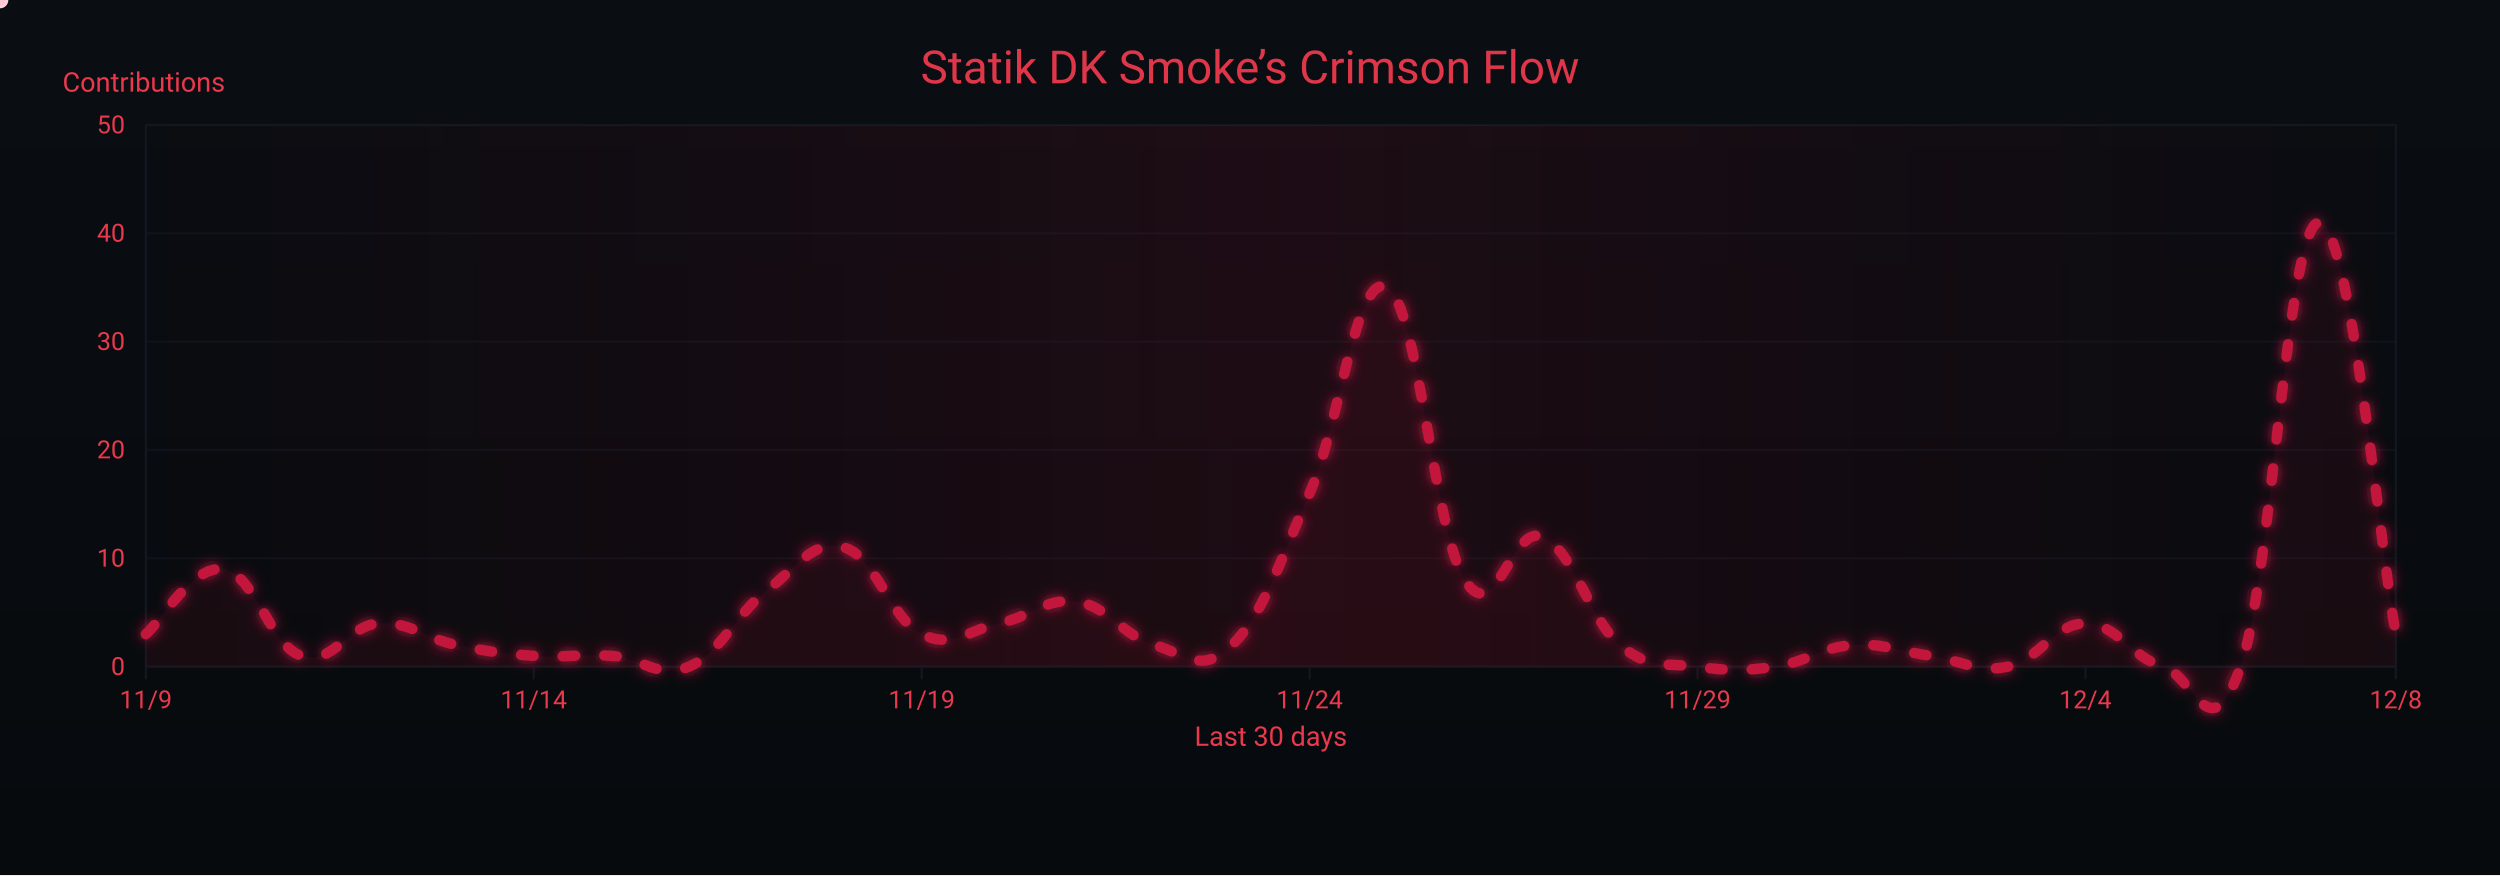
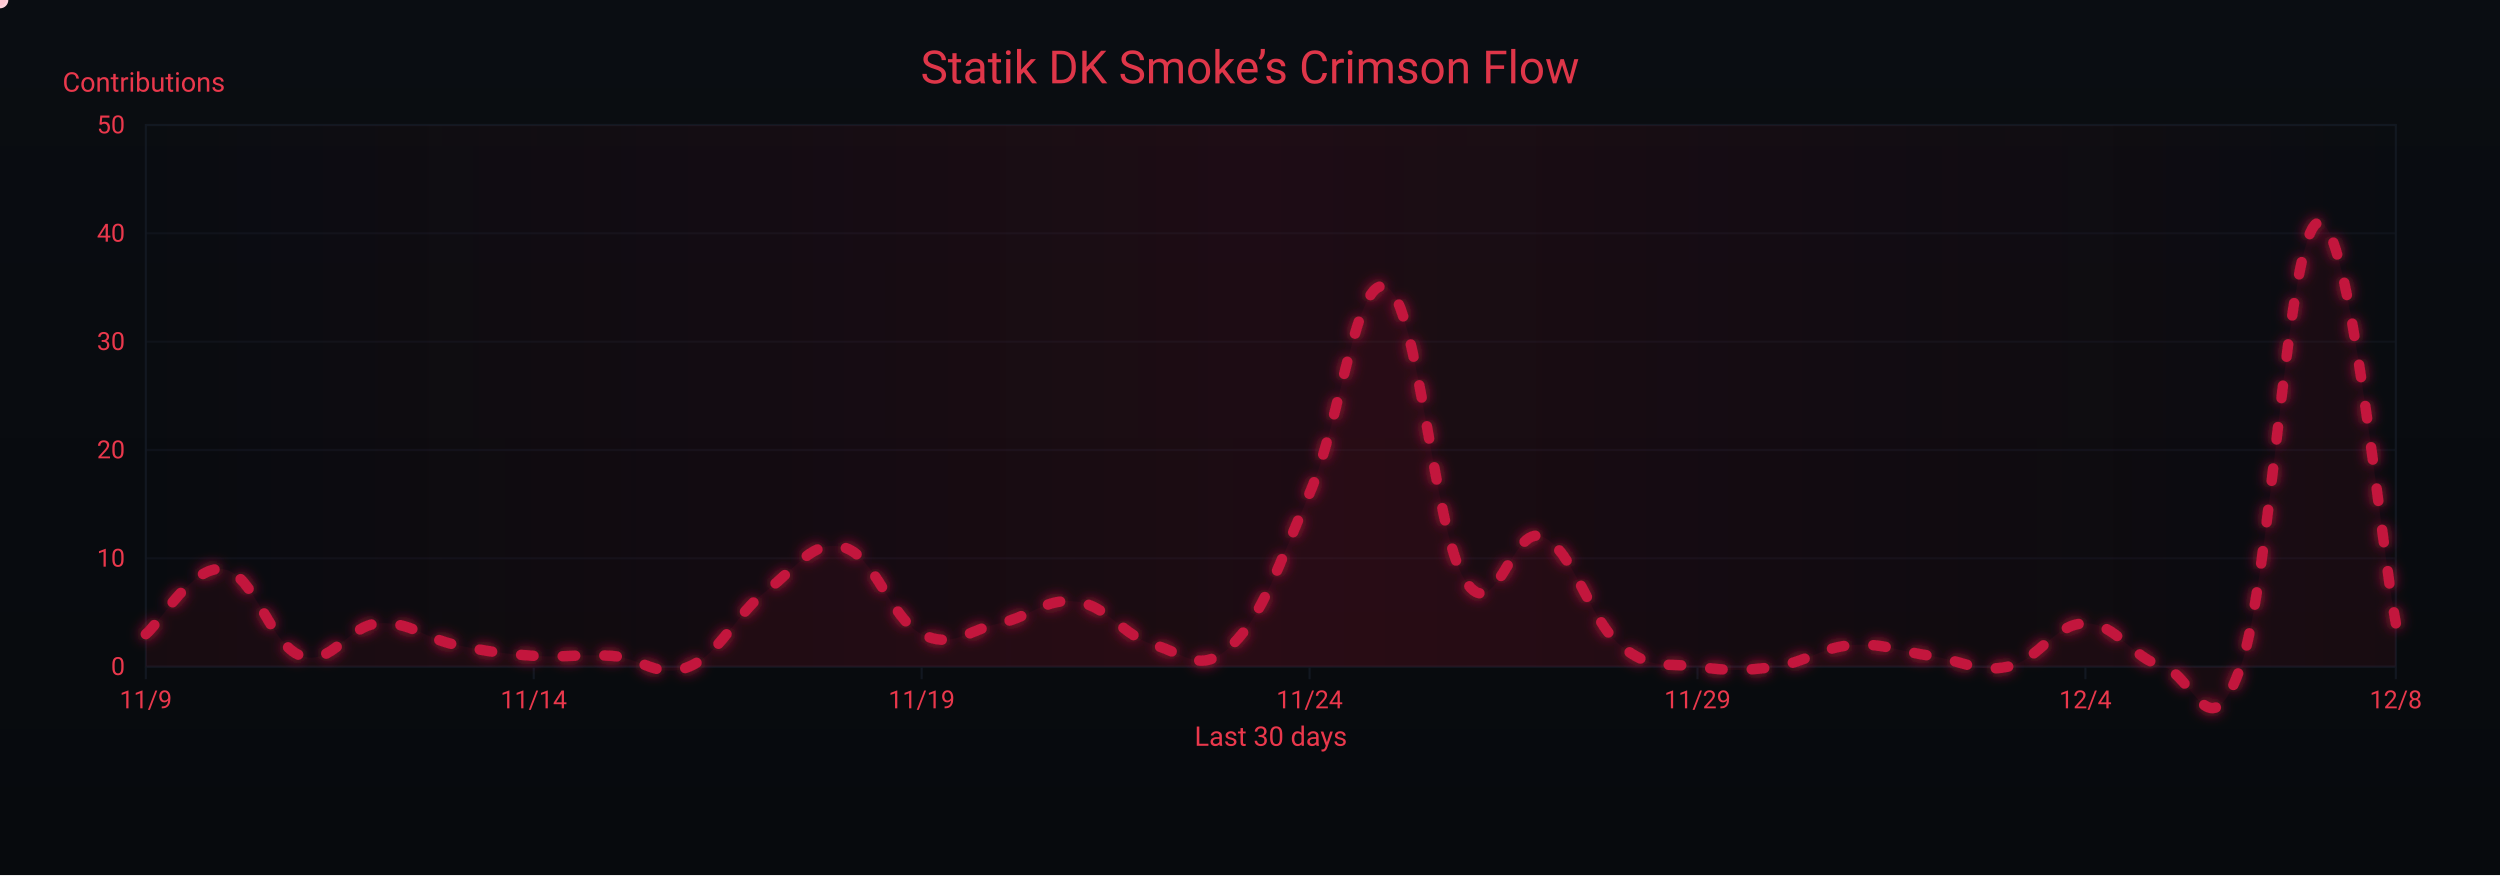
<svg xmlns="http://www.w3.org/2000/svg" width="1200" height="420" viewBox="0 0 1200 420" role="img" aria-label="Crimson Flow Graph">
  <defs>
    <linearGradient id="bgGrad" x1="0" y1="0" x2="0" y2="1">
      <stop offset="0%" stop-color="#0a0d12" />
      <stop offset="100%" stop-color="#070a0d" />
    </linearGradient>
    <filter id="glow">
      <feGaussianBlur stdDeviation="3" result="b1" />
      <feMerge>
        <feMergeNode in="b1" />
        <feMergeNode in="SourceGraphic" />
      </feMerge>
    </filter>
    <linearGradient id="sheen" x1="0" y1="0" x2="1" y2="0">
      <stop offset="0%" stop-color="#9b0e2a" stop-opacity="0" />
      <stop offset="50%" stop-color="#9b0e2a" stop-opacity=".14" />
      <stop offset="100%" stop-color="#9b0e2a" stop-opacity="0" />
      <animateTransform attributeName="gradientTransform" type="translate" from="-1 0" to="1 0" dur="9s" repeatCount="indefinite" />
    </linearGradient>
  </defs>
  <rect width="1200" height="420" fill="url(#bgGrad)" />
  <rect x="70" y="60" width="1080" height="260" fill="none" stroke="#121821" stroke-width="1" />
  <g font-family="ui-sans-serif,system-ui,-apple-system,Segoe UI,Roboto,Ubuntu,Arial" font-size="12">
    <path d="M70,320.0 H1150" stroke="#121821" stroke-width="1" opacity="0.6" />
    <text x="60" y="324.0" text-anchor="end" fill="#ea384c">0</text>
    <path d="M70,268.0 H1150" stroke="#121821" stroke-width="1" opacity="0.6" />
    <text x="60" y="272.0" text-anchor="end" fill="#ea384c">10</text>
    <path d="M70,216.0 H1150" stroke="#121821" stroke-width="1" opacity="0.6" />
    <text x="60" y="220.0" text-anchor="end" fill="#ea384c">20</text>
    <path d="M70,164.0 H1150" stroke="#121821" stroke-width="1" opacity="0.6" />
    <text x="60" y="168.0" text-anchor="end" fill="#ea384c">30</text>
    <path d="M70,112.0 H1150" stroke="#121821" stroke-width="1" opacity="0.6" />
    <text x="60" y="116.0" text-anchor="end" fill="#ea384c">40</text>
    <path d="M70,60.0 H1150" stroke="#121821" stroke-width="1" opacity="0.6" />
    <text x="60" y="64.0" text-anchor="end" fill="#ea384c">50</text>
    <text x="30" y="44" fill="#ea384c" font-size="13">Contributions</text>
  </g>
  <g font-family="ui-sans-serif,system-ui,-apple-system,Segoe UI,Roboto,Ubuntu,Arial" font-size="12">
    <path d="M70.0,320 V326" stroke="#121821" stroke-width="1" />
    <text x="70.0" y="340" text-anchor="middle" fill="#ea384c">11/9</text>
    <path d="M256.2,320 V326" stroke="#121821" stroke-width="1" />
    <text x="256.2" y="340" text-anchor="middle" fill="#ea384c">11/14</text>
    <path d="M442.4,320 V326" stroke="#121821" stroke-width="1" />
    <text x="442.4" y="340" text-anchor="middle" fill="#ea384c">11/19</text>
    <path d="M628.6,320 V326" stroke="#121821" stroke-width="1" />
    <text x="628.6" y="340" text-anchor="middle" fill="#ea384c">11/24</text>
    <path d="M814.8,320 V326" stroke="#121821" stroke-width="1" />
    <text x="814.8" y="340" text-anchor="middle" fill="#ea384c">11/29</text>
    <path d="M1001.0,320 V326" stroke="#121821" stroke-width="1" />
    <text x="1001.0" y="340" text-anchor="middle" fill="#ea384c">12/4</text>
    <path d="M1150.0,320 V326" stroke="#121821" stroke-width="1" />
    <text x="1150.0" y="340" text-anchor="middle" fill="#ea384c">12/8</text>
    <text x="610" y="358" text-anchor="middle" fill="#ea384c" font-size="13">Last 30 days</text>
  </g>
  <rect x="70" y="60" width="1080" height="260" fill="url(#sheen)" />
  <text x="600" y="40" text-anchor="middle" font-family="ui-sans-serif,system-ui,-apple-system,Segoe UI,Roboto,Ubuntu,Arial" font-size="22" fill="#ea384c" opacity=".95">Statik DK Smoke’s Crimson Flow</text>
-   <path d="M70.0,304.4 C77.4,298.2 92.3,271.1 107.2,273.2 C122.1,275.3 129.6,309.6 144.5,314.8 C159.4,320.0 166.8,300.2 181.7,299.2 C196.6,298.2 204.1,306.5 219.0,309.6 C233.9,312.7 241.3,313.8 256.2,314.8 C271.1,315.8 278.6,313.8 293.4,314.8 C308.3,315.8 315.8,326.2 330.7,320.0 C345.6,313.8 353.0,295.0 367.9,283.6 C382.8,272.2 390.3,258.6 405.2,262.8 C420.1,267.0 427.5,297.1 442.4,304.4 C457.3,311.7 464.8,302.3 479.7,299.2 C494.6,296.1 502.0,286.7 516.9,288.8 C531.8,290.9 539.2,305.4 554.1,309.6 C569.0,313.8 576.5,324.2 591.4,309.6 C606.3,295.0 613.7,271.1 628.6,236.8 C643.5,202.5 651.0,129.7 665.9,138.0 C680.8,146.3 688.2,254.5 703.1,278.4 C718.0,302.3 725.4,251.4 740.3,257.6 C755.2,263.8 762.7,297.1 777.6,309.6 C792.5,322.1 799.9,317.9 814.8,320.0 C829.7,322.1 837.2,322.1 852.1,320.0 C867.0,317.9 874.4,310.6 889.3,309.6 C904.2,308.6 911.7,312.7 926.6,314.8 C941.4,316.9 948.9,323.1 963.8,320.0 C978.7,316.9 986.1,299.2 1001.0,299.2 C1015.9,299.2 1023.4,315.8 1038.3,320.0 C1053.2,324.2 1060.6,362.6 1075.5,320.0 C1090.4,277.4 1097.9,109.9 1112.8,106.8 C1127.7,103.7 1142.6,264.9 1150.0,304.4 L 1150,320 L 70,320 Z" fill="#7a0f26" opacity=".13">
+   <path d="M70.0,304.4 C77.4,298.2 92.3,271.1 107.2,273.2 C122.1,275.3 129.6,309.6 144.5,314.8 C159.4,320.0 166.8,300.2 181.7,299.2 C196.6,298.2 204.1,306.5 219.0,309.6 C233.9,312.7 241.3,313.8 256.2,314.8 C271.1,315.8 278.6,313.8 293.4,314.8 C308.3,315.8 315.8,326.2 330.7,320.0 C345.6,313.8 353.0,295.0 367.9,283.6 C382.8,272.2 390.3,258.6 405.2,262.8 C420.1,267.0 427.5,297.1 442.4,304.4 C457.3,311.7 464.8,302.3 479.7,299.2 C494.6,296.1 502.0,286.7 516.9,288.8 C531.8,290.9 539.2,305.4 554.1,309.6 C569.0,313.8 576.5,324.2 591.4,309.6 C606.3,295.0 613.7,271.1 628.6,236.8 C643.5,202.5 651.0,129.7 665.9,138.0 C680.8,146.3 688.2,254.5 703.1,278.4 C718.0,302.3 725.4,251.4 740.3,257.6 C755.2,263.8 762.7,297.1 777.6,309.6 C792.5,322.1 799.9,317.9 814.8,320.0 C829.7,322.1 837.2,322.1 852.1,320.0 C867.0,317.9 874.4,310.6 889.3,309.6 C904.2,308.6 911.7,312.7 926.6,314.8 C941.4,316.9 948.9,323.1 963.8,320.0 C978.7,316.9 986.1,299.2 1001.0,299.2 C1015.9,299.2 1023.4,315.8 1038.3,320.0 C1053.2,324.2 1060.6,362.6 1075.5,320.0 C1090.4,277.4 1097.9,111.0 1112.8,106.8 C1127.7,102.6 1142.6,260.7 1150.0,299.2 L 1150,320 L 70,320 Z" fill="#7a0f26" opacity=".13">
    <animate attributeName="opacity" values=".10;.17;.10" dur="6s" repeatCount="indefinite" />
  </path>
-   <path id="curve" d="M70.0,304.4 C77.4,298.2 92.3,271.1 107.2,273.2 C122.1,275.3 129.6,309.6 144.5,314.8 C159.4,320.0 166.8,300.2 181.7,299.2 C196.6,298.2 204.1,306.5 219.0,309.6 C233.9,312.7 241.3,313.8 256.2,314.8 C271.1,315.8 278.6,313.8 293.4,314.8 C308.3,315.8 315.8,326.2 330.7,320.0 C345.6,313.8 353.0,295.0 367.9,283.6 C382.8,272.2 390.3,258.6 405.2,262.8 C420.1,267.0 427.5,297.1 442.4,304.4 C457.3,311.7 464.8,302.3 479.7,299.2 C494.6,296.1 502.0,286.7 516.9,288.8 C531.8,290.9 539.2,305.4 554.1,309.6 C569.0,313.8 576.5,324.2 591.4,309.6 C606.3,295.0 613.7,271.1 628.6,236.8 C643.5,202.5 651.0,129.7 665.9,138.0 C680.8,146.3 688.2,254.5 703.1,278.4 C718.0,302.3 725.4,251.4 740.3,257.6 C755.2,263.8 762.7,297.1 777.6,309.6 C792.5,322.1 799.9,317.9 814.8,320.0 C829.7,322.1 837.2,322.1 852.1,320.0 C867.0,317.9 874.4,310.6 889.3,309.6 C904.2,308.6 911.7,312.7 926.6,314.8 C941.4,316.9 948.9,323.1 963.8,320.0 C978.7,316.9 986.1,299.2 1001.0,299.2 C1015.9,299.2 1023.4,315.8 1038.3,320.0 C1053.2,324.2 1060.6,362.6 1075.5,320.0 C1090.4,277.4 1097.9,109.9 1112.8,106.8 C1127.7,103.7 1142.6,264.9 1150.0,304.4" fill="none" stroke="#c3193d" stroke-width="5" stroke-linecap="round" stroke-linejoin="round" stroke-dasharray="6 14" filter="url(#glow)">
+   <path id="curve" d="M70.0,304.4 C77.4,298.2 92.3,271.1 107.2,273.2 C122.1,275.3 129.6,309.6 144.5,314.8 C159.4,320.0 166.8,300.2 181.7,299.2 C196.6,298.2 204.1,306.5 219.0,309.6 C233.9,312.7 241.3,313.8 256.2,314.8 C271.1,315.8 278.6,313.8 293.4,314.8 C308.3,315.8 315.8,326.2 330.7,320.0 C345.6,313.8 353.0,295.0 367.9,283.6 C382.8,272.2 390.3,258.6 405.2,262.8 C420.1,267.0 427.5,297.1 442.4,304.4 C457.3,311.7 464.8,302.3 479.7,299.2 C494.6,296.1 502.0,286.7 516.9,288.8 C531.8,290.9 539.2,305.4 554.1,309.6 C569.0,313.8 576.5,324.2 591.4,309.6 C606.3,295.0 613.7,271.1 628.6,236.8 C643.5,202.5 651.0,129.7 665.9,138.0 C680.8,146.3 688.2,254.5 703.1,278.4 C718.0,302.3 725.4,251.4 740.3,257.6 C755.2,263.8 762.7,297.1 777.6,309.6 C792.5,322.1 799.9,317.9 814.8,320.0 C829.7,322.1 837.2,322.1 852.1,320.0 C867.0,317.9 874.4,310.6 889.3,309.6 C904.2,308.6 911.7,312.7 926.6,314.8 C941.4,316.9 948.9,323.1 963.8,320.0 C978.7,316.9 986.1,299.2 1001.0,299.2 C1015.9,299.2 1023.4,315.8 1038.3,320.0 C1053.2,324.2 1060.6,362.6 1075.5,320.0 C1090.4,277.4 1097.9,111.0 1112.8,106.8 C1127.7,102.6 1142.6,260.7 1150.0,299.2" fill="none" stroke="#c3193d" stroke-width="5" stroke-linecap="round" stroke-linejoin="round" stroke-dasharray="6 14" filter="url(#glow)">
    <animate attributeName="stroke-dashoffset" values="0;-220" dur="4.8s" repeatCount="indefinite" />
  </path>
  <g fill="#ffd1db">
    <circle r="4">
      <animateMotion dur="7s" rotate="auto" repeatCount="indefinite">
        <mpath href="#curve" />
      </animateMotion>
      <animate attributeName="opacity" values="1;.3;1" dur="2.2s" repeatCount="indefinite" />
    </circle>
    <circle r="3" fill="#ffffff">
      <animateMotion dur="8.2s" begin="1s" rotate="auto" repeatCount="indefinite">
        <mpath href="#curve" />
      </animateMotion>
      <animate attributeName="opacity" values=".7;.2;.7" dur="2.4s" repeatCount="indefinite" />
    </circle>
    <circle r="3" fill="#ffc7d3">
      <animateMotion dur="6s" begin="2s" rotate="auto" repeatCount="indefinite">
        <mpath href="#curve" />
      </animateMotion>
      <animate attributeName="opacity" values=".8;.3;.8" dur="2s" repeatCount="indefinite" />
    </circle>
  </g>
</svg>
